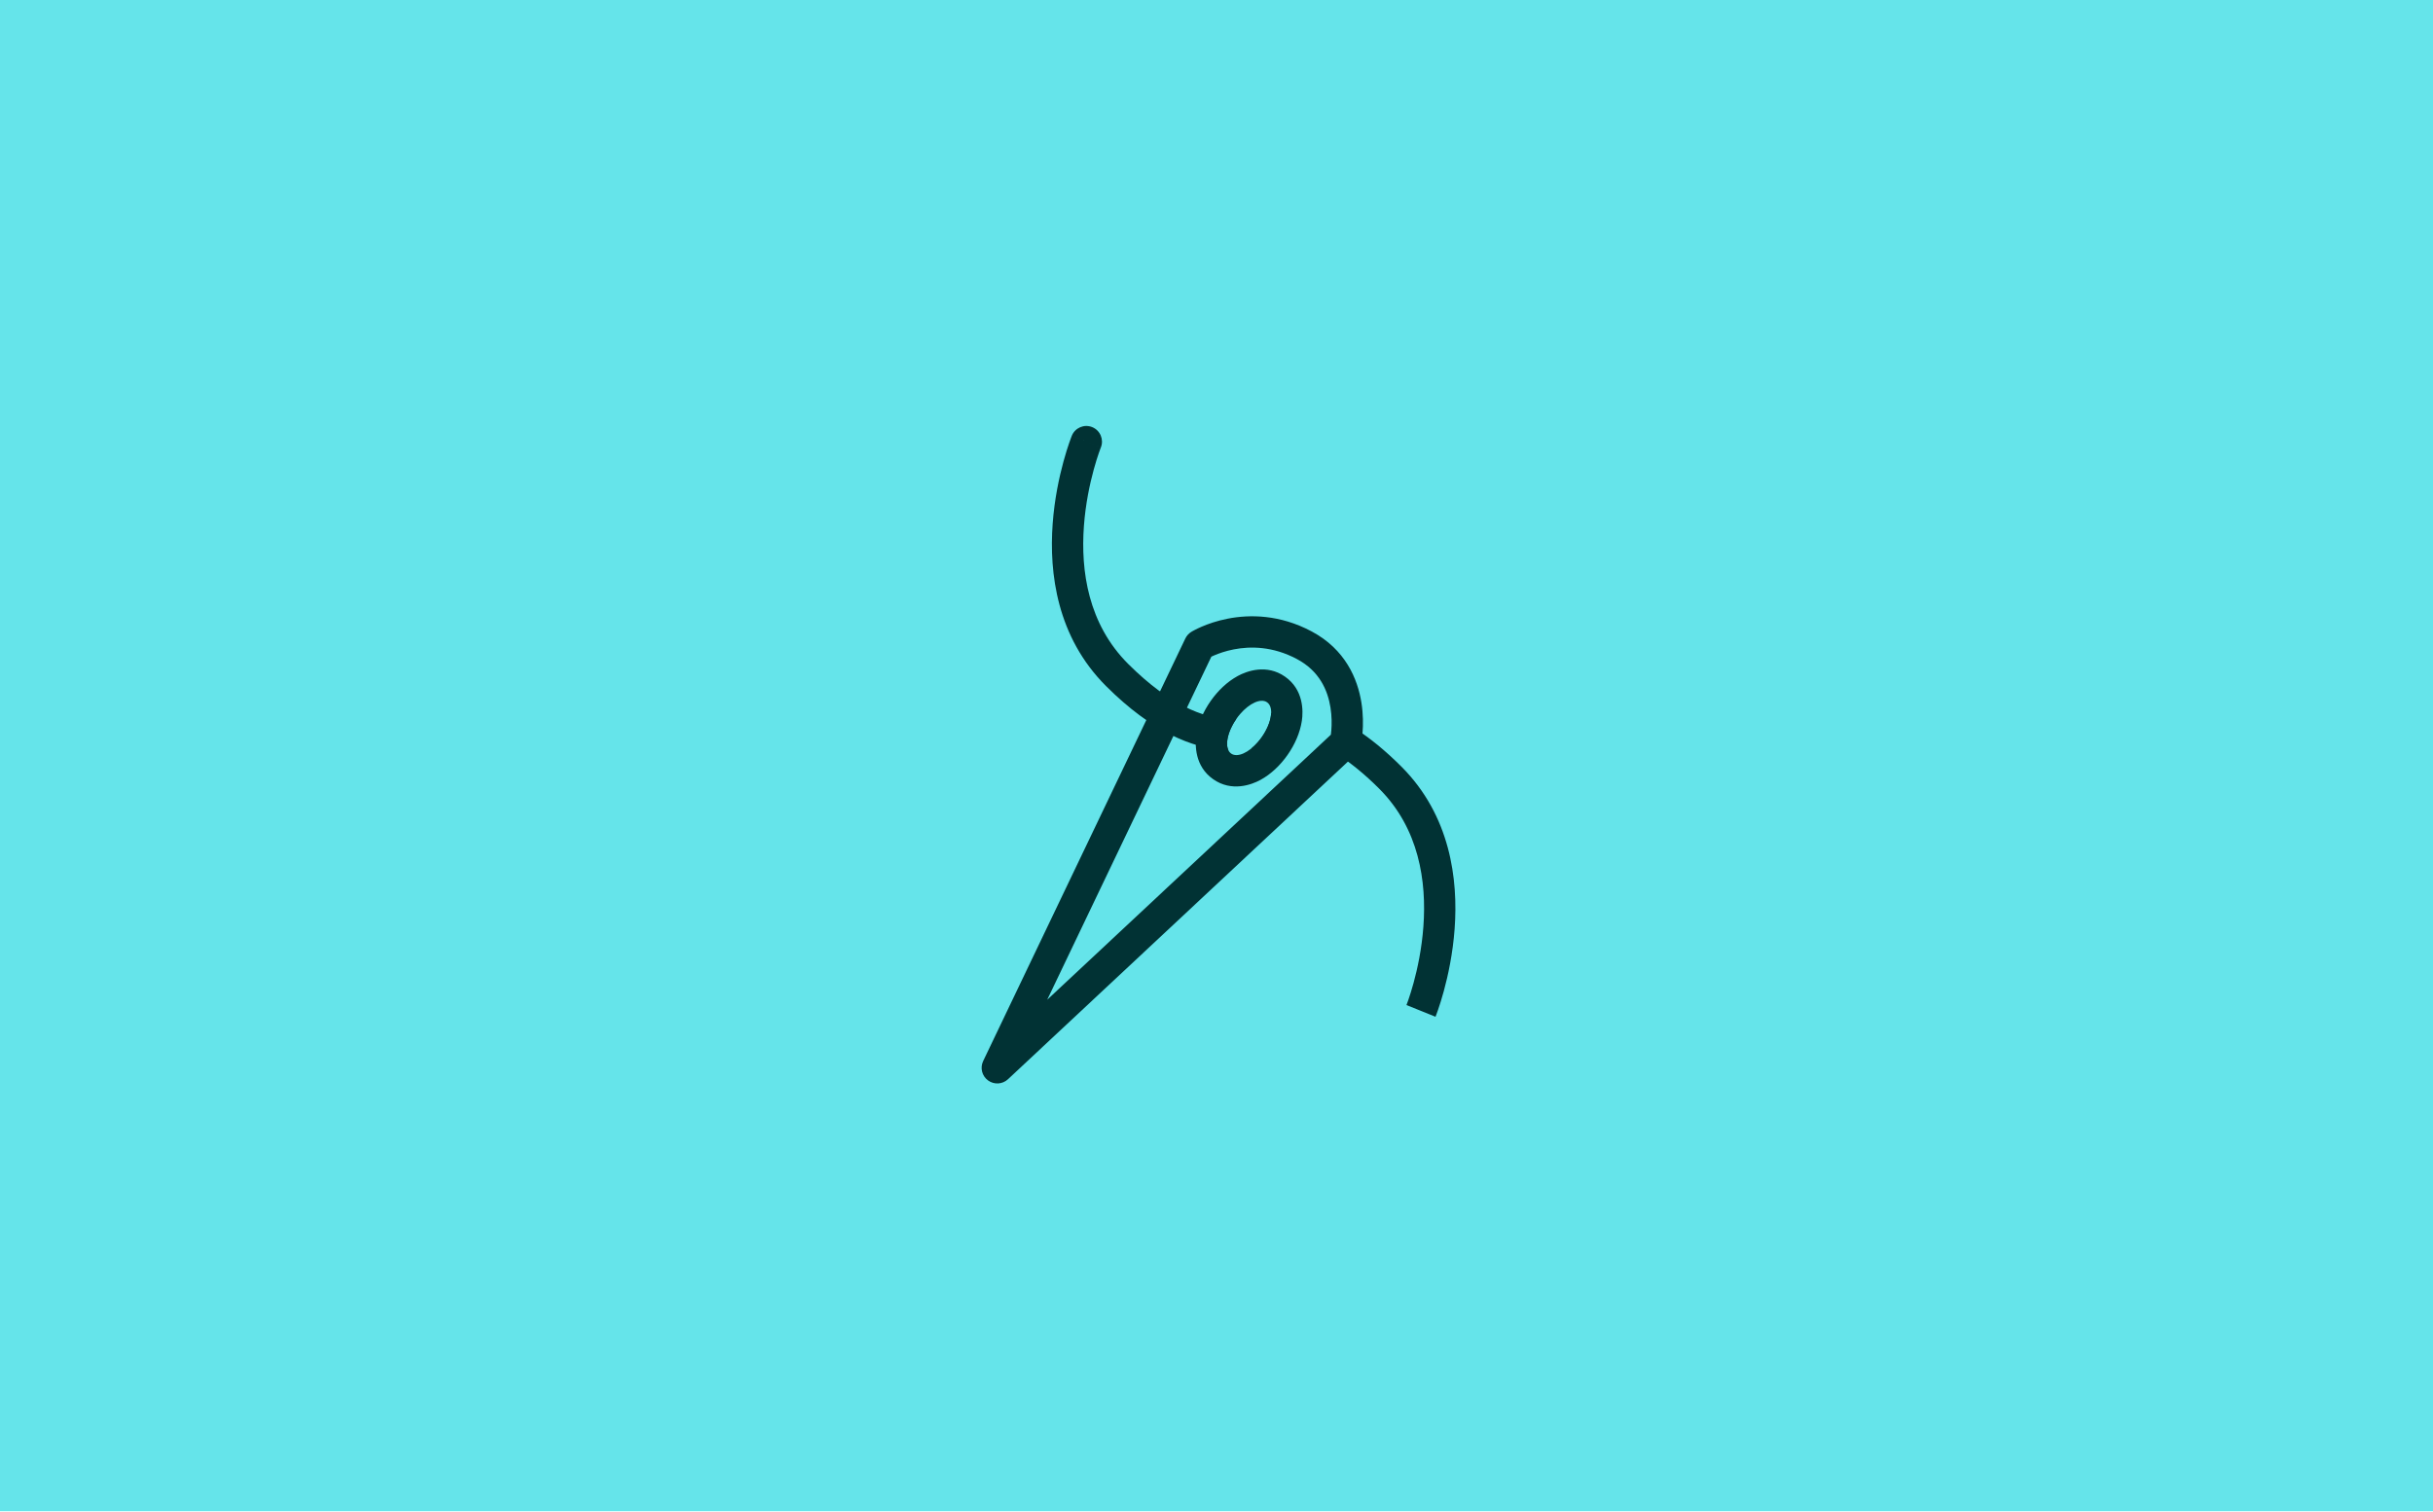
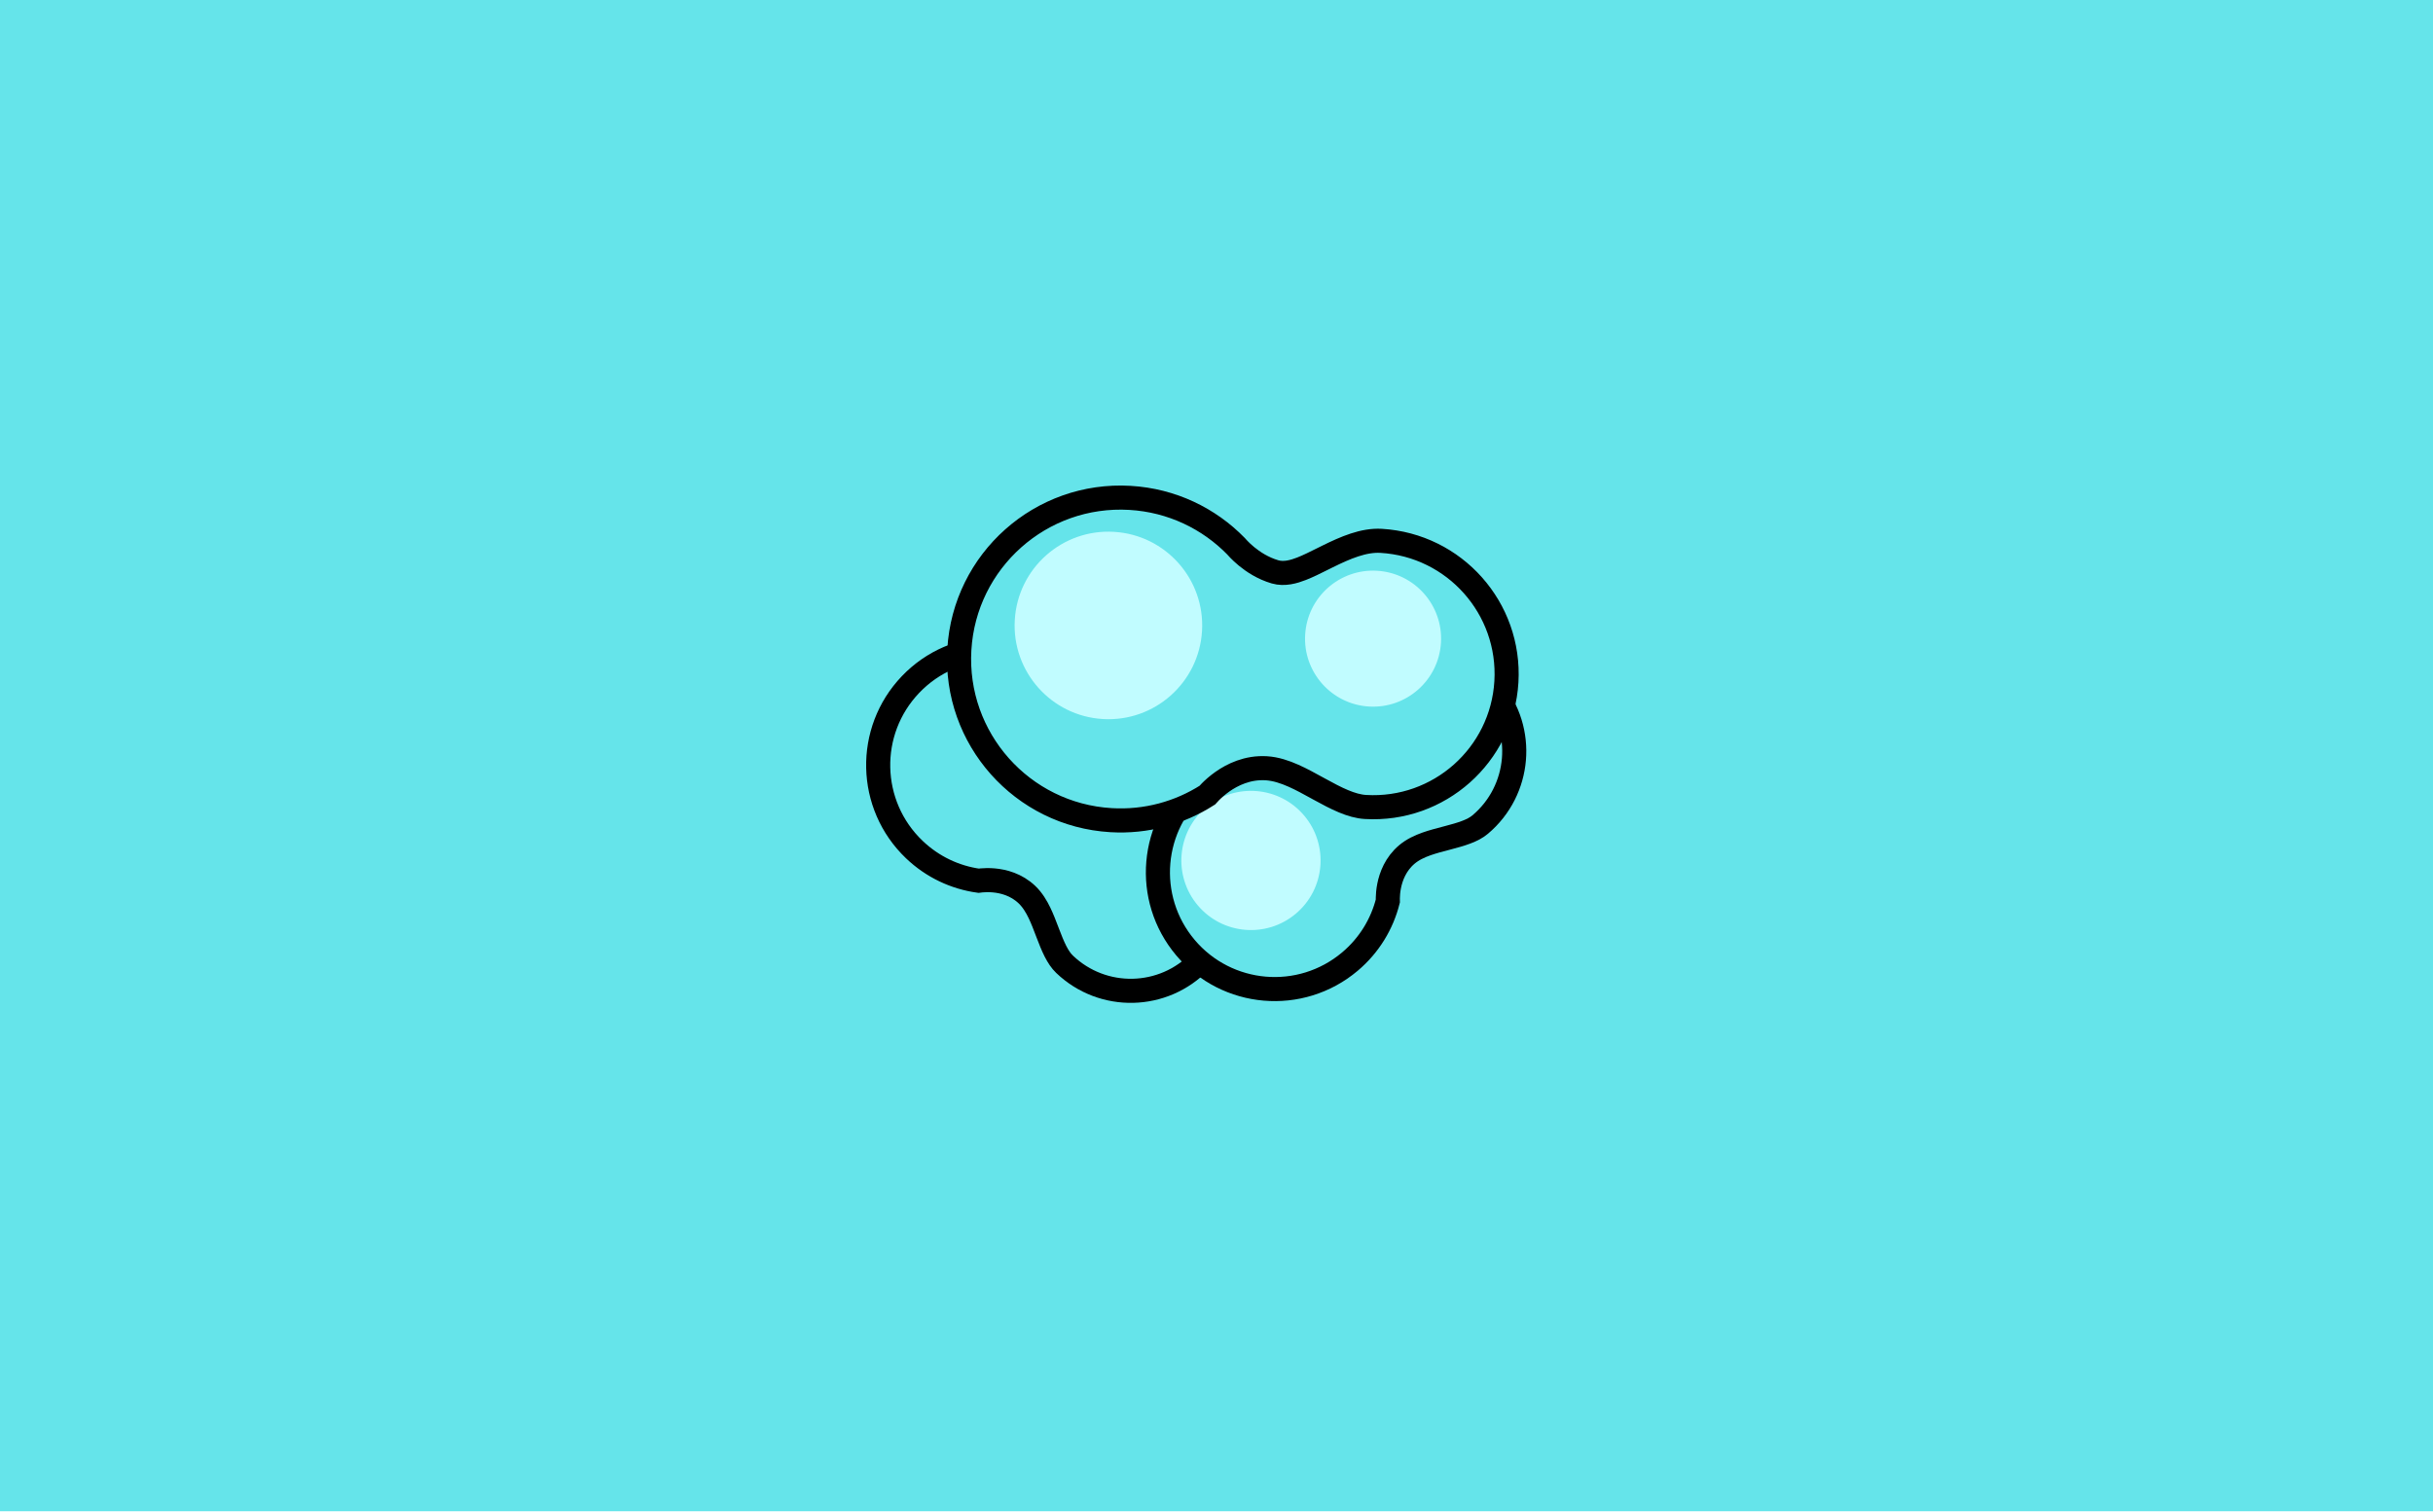
<svg xmlns="http://www.w3.org/2000/svg" width="404" height="251" viewBox="0 0 404 251" fill="none">
  <path d="M0 0L404 0L404 251L0 251L0 0Z" fill="#65E4EA" />
-   <path fill-rule="evenodd" clip-rule="evenodd" d="M235.953 167.9C233.543 166.925 233.542 166.926 233.542 166.927L233.544 166.922L233.558 166.885L233.625 166.712C233.684 166.554 233.773 166.312 233.883 165.993C234.102 165.356 234.406 164.417 234.728 163.239C235.373 160.878 236.084 157.591 236.355 153.881C236.902 146.413 235.652 137.629 229.017 130.993C226.592 128.568 224.343 126.765 222.298 125.432C221.095 124.648 220.756 123.037 221.54 121.834C222.324 120.631 223.934 120.291 225.137 121.075C227.519 122.628 230.045 124.667 232.694 127.316C240.842 135.465 242.142 146.053 241.541 154.261C241.239 158.39 240.452 162.017 239.744 164.61C239.388 165.91 239.05 166.958 238.798 167.689C238.672 168.055 238.567 168.342 238.492 168.542L238.402 168.776L238.376 168.842L238.368 168.863L238.365 168.869L238.364 168.872C238.364 168.873 238.364 168.874 235.953 167.9Z" fill="#013234" />
-   <path fill-rule="evenodd" clip-rule="evenodd" d="M200.522 109.388C200.52 109.389 200.52 109.389 200.522 109.388ZM201.145 109.065C201.279 109.001 201.433 108.931 201.606 108.856C202.374 108.527 203.497 108.124 204.875 107.855C207.614 107.321 211.332 107.317 215.356 109.461C219.087 111.449 220.468 114.63 220.927 117.513C221.159 118.969 221.144 120.309 221.068 121.289C221.046 121.567 221.02 121.813 220.994 122.021L173.891 166.043L201.145 109.065ZM223.417 123.315C225.955 123.879 225.955 123.878 225.955 123.877L225.956 123.875L225.957 123.869L225.961 123.853L225.97 123.811L225.996 123.678C226.017 123.568 226.044 123.418 226.074 123.23C226.133 122.856 226.202 122.331 226.252 121.692C226.351 120.421 226.375 118.655 226.062 116.695C225.433 112.746 223.395 107.852 217.801 104.872C212.499 102.047 207.514 102.043 203.88 102.751C202.072 103.104 200.592 103.632 199.553 104.079C199.032 104.303 198.618 104.508 198.324 104.663C198.177 104.741 198.059 104.806 197.973 104.855L197.867 104.917L197.832 104.938L197.819 104.946L197.814 104.949L197.812 104.95C197.811 104.951 197.81 104.952 199.171 107.166L197.81 104.952C197.383 105.214 197.042 105.593 196.826 106.045L163.255 176.228C162.715 177.356 163.055 178.708 164.063 179.447C165.071 180.186 166.462 180.103 167.376 179.25L225.192 125.214C225.575 124.857 225.841 124.391 225.955 123.879L223.417 123.315Z" fill="#013234" />
-   <path fill-rule="evenodd" clip-rule="evenodd" d="M182.796 74.323C182.796 74.323 182.795 74.324 182.795 74.325L180.385 73.351C182.795 74.325 182.795 74.324 182.796 74.324L182.794 74.328L182.779 74.365L182.713 74.538C182.654 74.697 182.565 74.939 182.455 75.257C182.235 75.894 181.932 76.833 181.61 78.011C180.965 80.373 180.254 83.659 179.983 87.369C179.436 94.837 180.686 103.622 187.321 110.257C194.374 117.31 199.936 119.118 203.455 119.38C205.239 119.514 206.592 119.258 207.46 118.997C207.896 118.866 208.212 118.733 208.4 118.644C208.494 118.6 208.555 118.567 208.583 118.552C208.589 118.549 208.593 118.546 208.596 118.545C208.596 118.545 208.596 118.545 208.596 118.545C209.807 117.804 211.391 118.171 212.151 119.374C212.918 120.588 212.556 122.194 211.342 122.961L209.953 120.762C211.342 122.961 211.34 122.962 211.338 122.963L211.333 122.966L211.324 122.971L211.303 122.984L211.25 123.017C211.209 123.041 211.159 123.07 211.098 123.103C210.977 123.17 210.816 123.254 210.616 123.348C210.217 123.537 209.661 123.766 208.957 123.977C207.547 124.401 205.554 124.752 203.068 124.566C198.049 124.191 191.375 121.665 183.644 113.934C175.495 105.785 174.196 95.198 174.796 86.989C175.098 82.861 175.885 79.233 176.594 76.64C176.949 75.34 177.287 74.292 177.539 73.561C177.666 73.195 177.77 72.909 177.846 72.708L177.935 72.474L177.961 72.408L177.969 72.388L177.972 72.381L177.973 72.378C177.974 72.377 177.974 72.376 180.36 73.341L177.974 72.376C178.512 71.045 180.028 70.402 181.359 70.94C182.689 71.478 183.332 72.992 182.796 74.323Z" fill="#013234" />
-   <path d="M209.545 122.394C207.899 124.745 205.611 125.984 204.435 125.16C203.259 124.337 203.641 121.763 205.288 119.412C206.935 117.06 209.223 115.822 210.399 116.645C211.574 117.469 211.192 120.042 209.545 122.394Z" fill="#65E4EA" />
-   <path fill-rule="evenodd" clip-rule="evenodd" d="M205.907 118.613C205.694 118.862 205.486 119.129 205.288 119.412C205.09 119.695 204.91 119.981 204.749 120.267C203.572 122.357 203.401 124.436 204.435 125.16C205.469 125.885 207.364 125.013 208.926 123.193C209.14 122.944 209.347 122.677 209.546 122.394C209.744 122.111 209.924 121.825 210.085 121.539C211.262 119.449 211.433 117.37 210.399 116.645C209.364 115.921 207.469 116.792 205.907 118.613ZM209.289 129.541C207.821 130.336 204.522 131.57 201.452 129.42C198.382 127.269 198.414 123.748 198.659 122.096C198.955 120.1 199.843 118.122 201.029 116.429C202.215 114.735 203.77 113.226 205.544 112.265C207.013 111.47 210.311 110.236 213.382 112.386C216.452 114.536 216.419 118.058 216.174 119.71C215.878 121.706 214.991 123.683 213.805 125.377C212.619 127.07 211.063 128.58 209.289 129.541Z" fill="#013234" />
+   <path d="M163.007 146.221C162.803 146.238 162.63 146.259 162.491 146.278C158.612 145.733 154.863 144.011 151.813 141.096C144.074 133.699 143.797 121.428 151.195 113.689C158.592 105.95 170.862 105.673 178.602 113.07C182.235 116.543 184.223 121.086 184.545 125.735C184.545 125.759 184.546 125.788 184.546 125.82C184.548 125.922 184.552 126.061 184.563 126.23C184.584 126.568 184.63 127.035 184.728 127.581C184.922 128.654 185.337 130.122 186.25 131.506C187.004 132.647 188.292 133.199 189.253 133.529C190.089 133.817 191.083 134.061 192.032 134.294C192.248 134.347 192.462 134.4 192.672 134.452C195.118 135.064 197.313 135.753 198.767 137.142C205.121 143.216 205.349 153.292 199.275 159.646C193.2 166.001 183.125 166.228 176.77 160.154C175.598 159.034 174.841 157.235 173.971 154.949C173.937 154.86 173.903 154.771 173.869 154.681C173.491 153.686 173.083 152.613 172.614 151.636C172.102 150.571 171.448 149.471 170.532 148.595C168.753 146.895 166.593 146.362 165.01 146.223C164.208 146.152 163.509 146.177 163.007 146.221Z" fill="#65E4EA" stroke="black" stroke-width="4" />
+   <path d="M230.447 149.136C230.442 149.34 230.444 149.516 230.448 149.656C229.489 153.454 227.374 156.995 224.147 159.714C215.96 166.611 203.73 165.566 196.832 157.378C189.934 149.191 190.98 136.962 199.167 130.064C203.011 126.826 207.742 125.338 212.398 125.518C212.423 125.521 212.451 125.523 212.483 125.526C212.584 125.535 212.723 125.546 212.893 125.554C213.231 125.569 213.7 125.574 214.253 125.535C215.341 125.457 216.845 125.203 218.319 124.444C219.535 123.818 220.222 122.596 220.654 121.677C221.03 120.877 221.38 119.915 221.713 118.996C221.789 118.787 221.865 118.58 221.939 118.377C222.811 116.011 223.732 113.903 225.27 112.607C231.993 106.943 242.034 107.801 247.698 114.524C253.362 121.247 252.504 131.289 245.781 136.953C244.541 137.998 242.671 138.556 240.304 139.175C240.213 139.199 240.12 139.224 240.027 139.248C238.997 139.517 237.886 139.807 236.865 140.168C235.751 140.563 234.587 141.094 233.617 141.911C231.735 143.496 230.973 145.587 230.664 147.145C230.508 147.935 230.458 148.632 230.447 149.136Z" fill="#65E4EA" stroke="black" stroke-width="4" />
+   <path d="M237.914 128.058C241.455 125.075 241.907 119.786 238.924 116.245C235.941 112.704 230.651 112.251 227.11 115.235C223.569 118.218 223.117 123.507 226.101 127.048C229.084 130.589 234.373 131.041 237.914 128.058Z" fill="#C1FCFF" />
+   <path d="M215.172 151.753C220.054 147.64 220.677 140.348 216.564 135.466C212.451 130.583 205.158 129.96 200.276 134.073C195.394 138.186 194.77 145.479 198.884 150.361C202.997 155.243 210.289 155.867 215.172 151.753Z" fill="#C1FCFF" />
+   <path d="M200.984 131.517C200.765 131.738 200.592 131.928 200.466 132.071C195.871 135.003 190.346 136.565 184.486 136.22C169.704 135.349 158.428 122.66 159.299 107.878C160.17 93.097 172.859 81.821 187.64 82.692C194.588 83.101 200.757 86.118 205.26 90.74C205.283 90.766 205.31 90.799 205.343 90.836C205.428 90.932 205.547 91.063 205.698 91.22C205.999 91.533 206.433 91.954 206.985 92.408C208.077 93.305 209.7 94.391 211.724 94.981C213.254 95.427 214.865 94.954 216.125 94.461C217.202 94.04 218.399 93.443 219.576 92.855C219.848 92.719 220.118 92.584 220.386 92.452C223.42 90.953 226.429 89.658 229.34 89.829C241.546 90.549 250.857 101.026 250.138 113.232C249.418 125.437 238.941 134.749 226.735 134.03C224.37 133.89 221.887 132.613 219.027 131.04C218.916 130.979 218.804 130.917 218.692 130.856C217.431 130.161 216.102 129.428 214.797 128.848C213.376 128.215 211.834 127.691 210.248 127.598C207.153 127.416 204.625 128.666 202.951 129.85C202.105 130.449 201.441 131.057 200.984 131.517Z" fill="#65E4EA" stroke="black" stroke-width="4" />
+   <path d="M227.333 117.348C233.56 117.715 238.906 112.964 239.273 106.737C239.64 100.51 234.889 95.164 228.662 94.797C222.435 94.43 217.089 99.18 216.722 105.408C216.355 111.635 221.106 116.981 227.333 117.348Z" fill="#C1FCFF" />
+   <path d="M183.135 119.424C191.721 119.93 199.091 113.38 199.597 104.794C200.103 96.208 193.553 88.837 184.967 88.331C176.382 87.825 169.011 94.375 168.505 102.962C167.999 111.548 174.549 118.918 183.135 119.424Z" fill="#C1FCFF" />
</svg>
